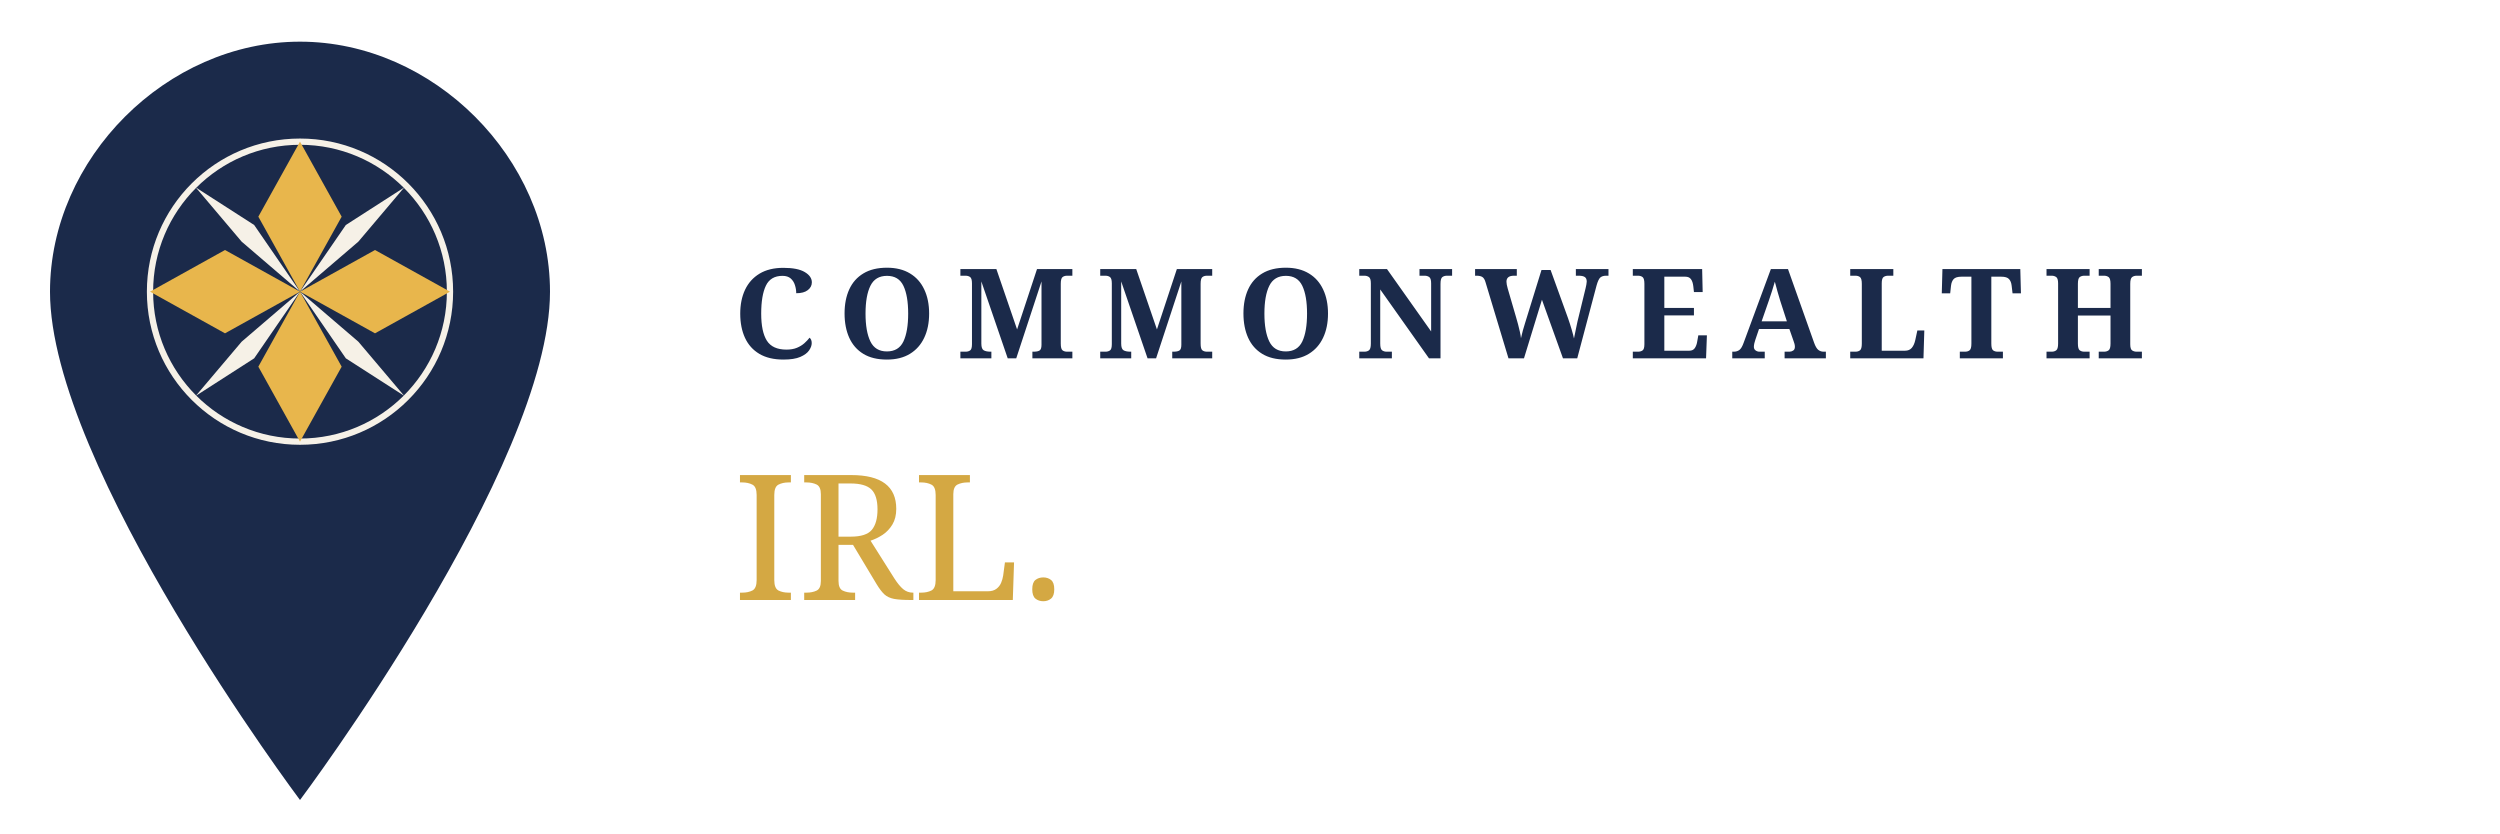
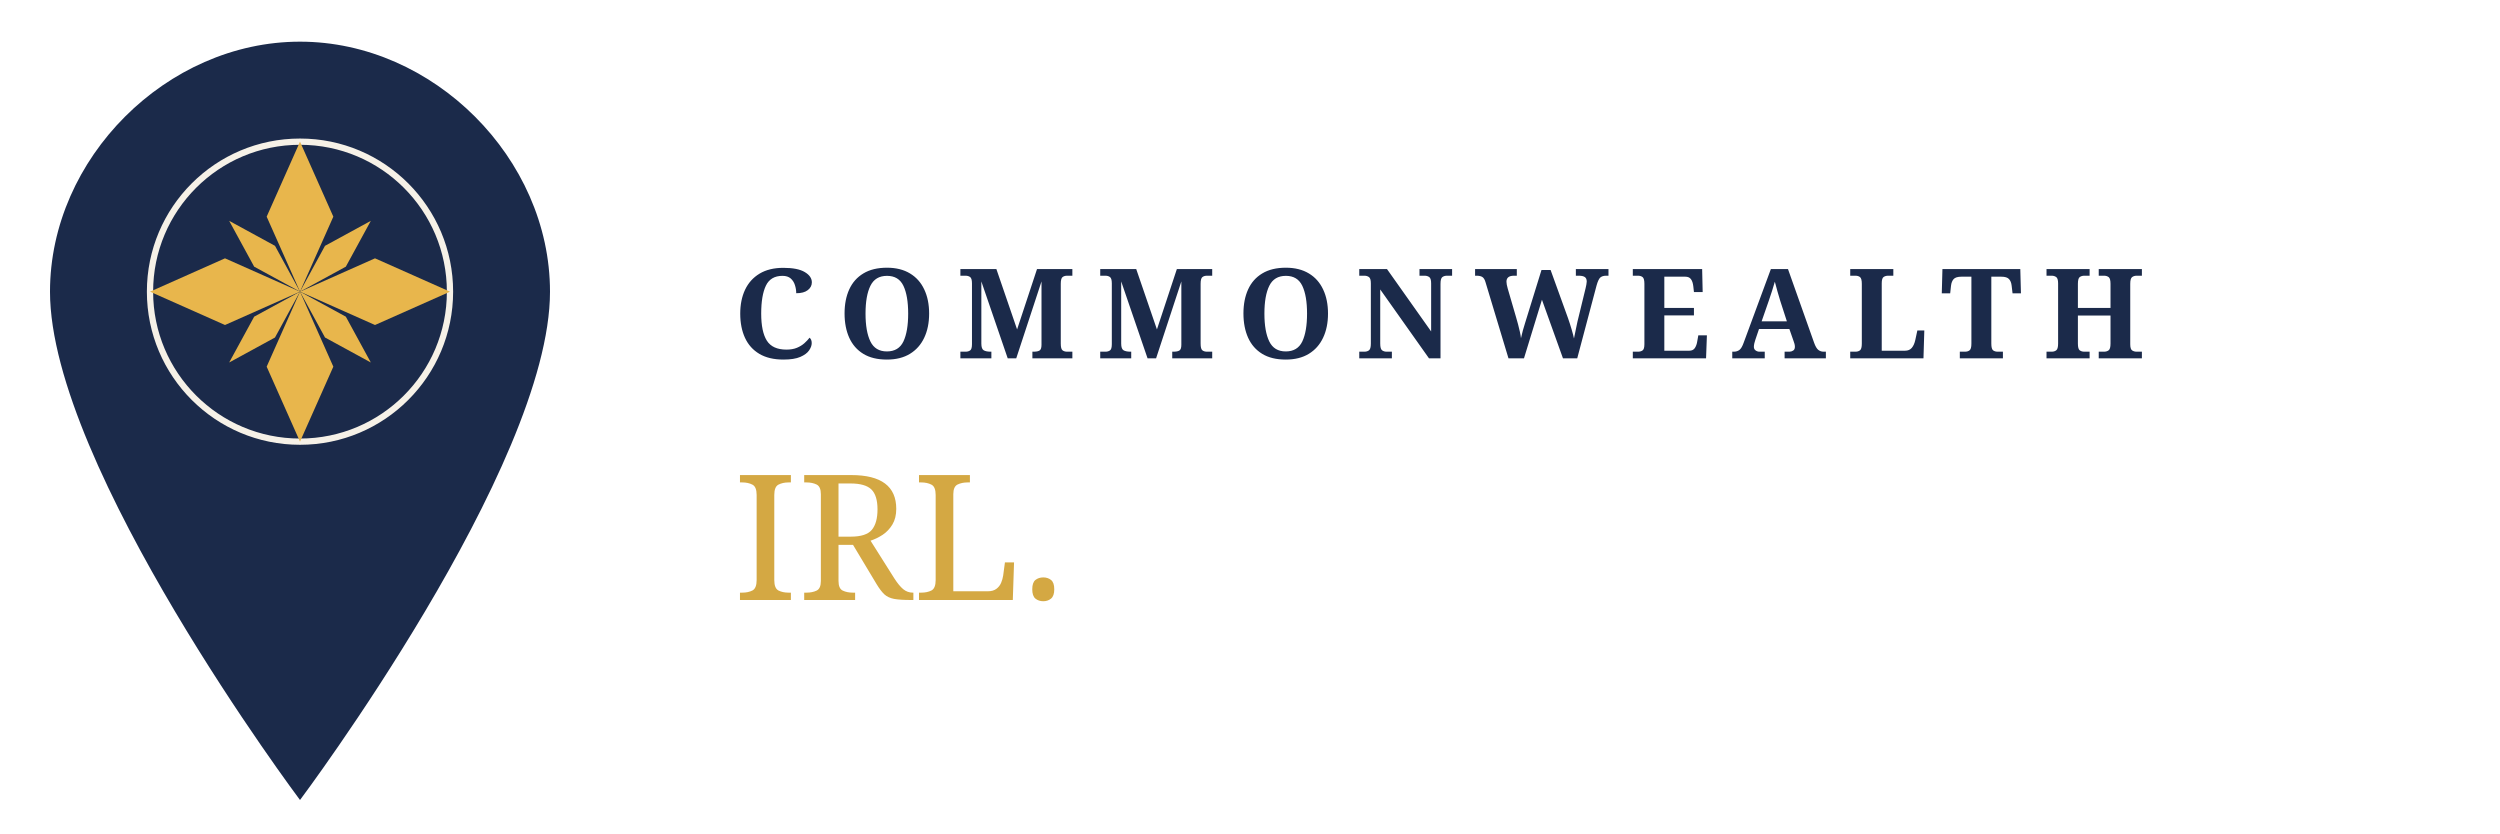
<svg xmlns="http://www.w3.org/2000/svg" viewBox="0 0 600 200">
  <path d="M72 10 C40 10 12 38 12 70 C12 112 72 192 72 192 S132 112 132 70 C132 38 104 10 72 10 Z" fill="#1B2A4A" />
  <circle cx="72" cy="70" r="36" fill="none" stroke="#F6F1E7" stroke-width="1.5" />
-   <path d="M97 45 L86 58 L72 70 L83 54 Z" fill="#F6F1E7" />
-   <path d="M97 95 L86 82 L72 70 L83 86 Z" fill="#F6F1E7" />
-   <path d="M47 95 L58 82 L72 70 L61 86 Z" fill="#F6F1E7" />
-   <path d="M47 45 L58 58 L72 70 L61 54 Z" fill="#F6F1E7" />
-   <path d="M72 34 L82 52 L72 70 L62 52 Z" fill="#E8B64C" />
-   <path d="M72 106 L82 88 L72 70 L62 88 Z" fill="#E8B64C" />
-   <path d="M108 70 L90 60 L72 70 L90 80 Z" fill="#E8B64C" />
-   <path d="M36 70 L54 80 L72 70 L54 60 Z" fill="#E8B64C" />
+   <path d="M89 53 L78 59 L72 70 L83 64 Z" fill="#E8B64C" />
+   <path d="M89 87 L83 76 L72 70 L78 81 Z" fill="#E8B64C" />
+   <path d="M55 87 L61 76 L72 70 L66 81 Z" fill="#E8B64C" />
+   <path d="M55 53 L66 59 L72 70 L61 64 Z" fill="#E8B64C" />
+   <path d="M72 34 L80 52 L72 70 L64 52 Z" fill="#E8B64C" />
+   <path d="M72 106 L80 88 L72 70 L64 88 Z" fill="#E8B64C" />
+   <path d="M108 70 L90 62 L72 70 L90 78 Z" fill="#E8B64C" />
+   <path d="M36 70 L54 78 L72 70 L54 62 Z" fill="#E8B64C" />
  <text x="176" y="86" font-family="Georgia, serif" font-size="30" font-weight="700" fill="#1B2A4A" letter-spacing="5">COMMONWEALTH</text>
  <text x="176" y="144" font-family="Georgia, serif" font-size="42" font-weight="400" fill="#D4A843">IRL.</text>
</svg>
